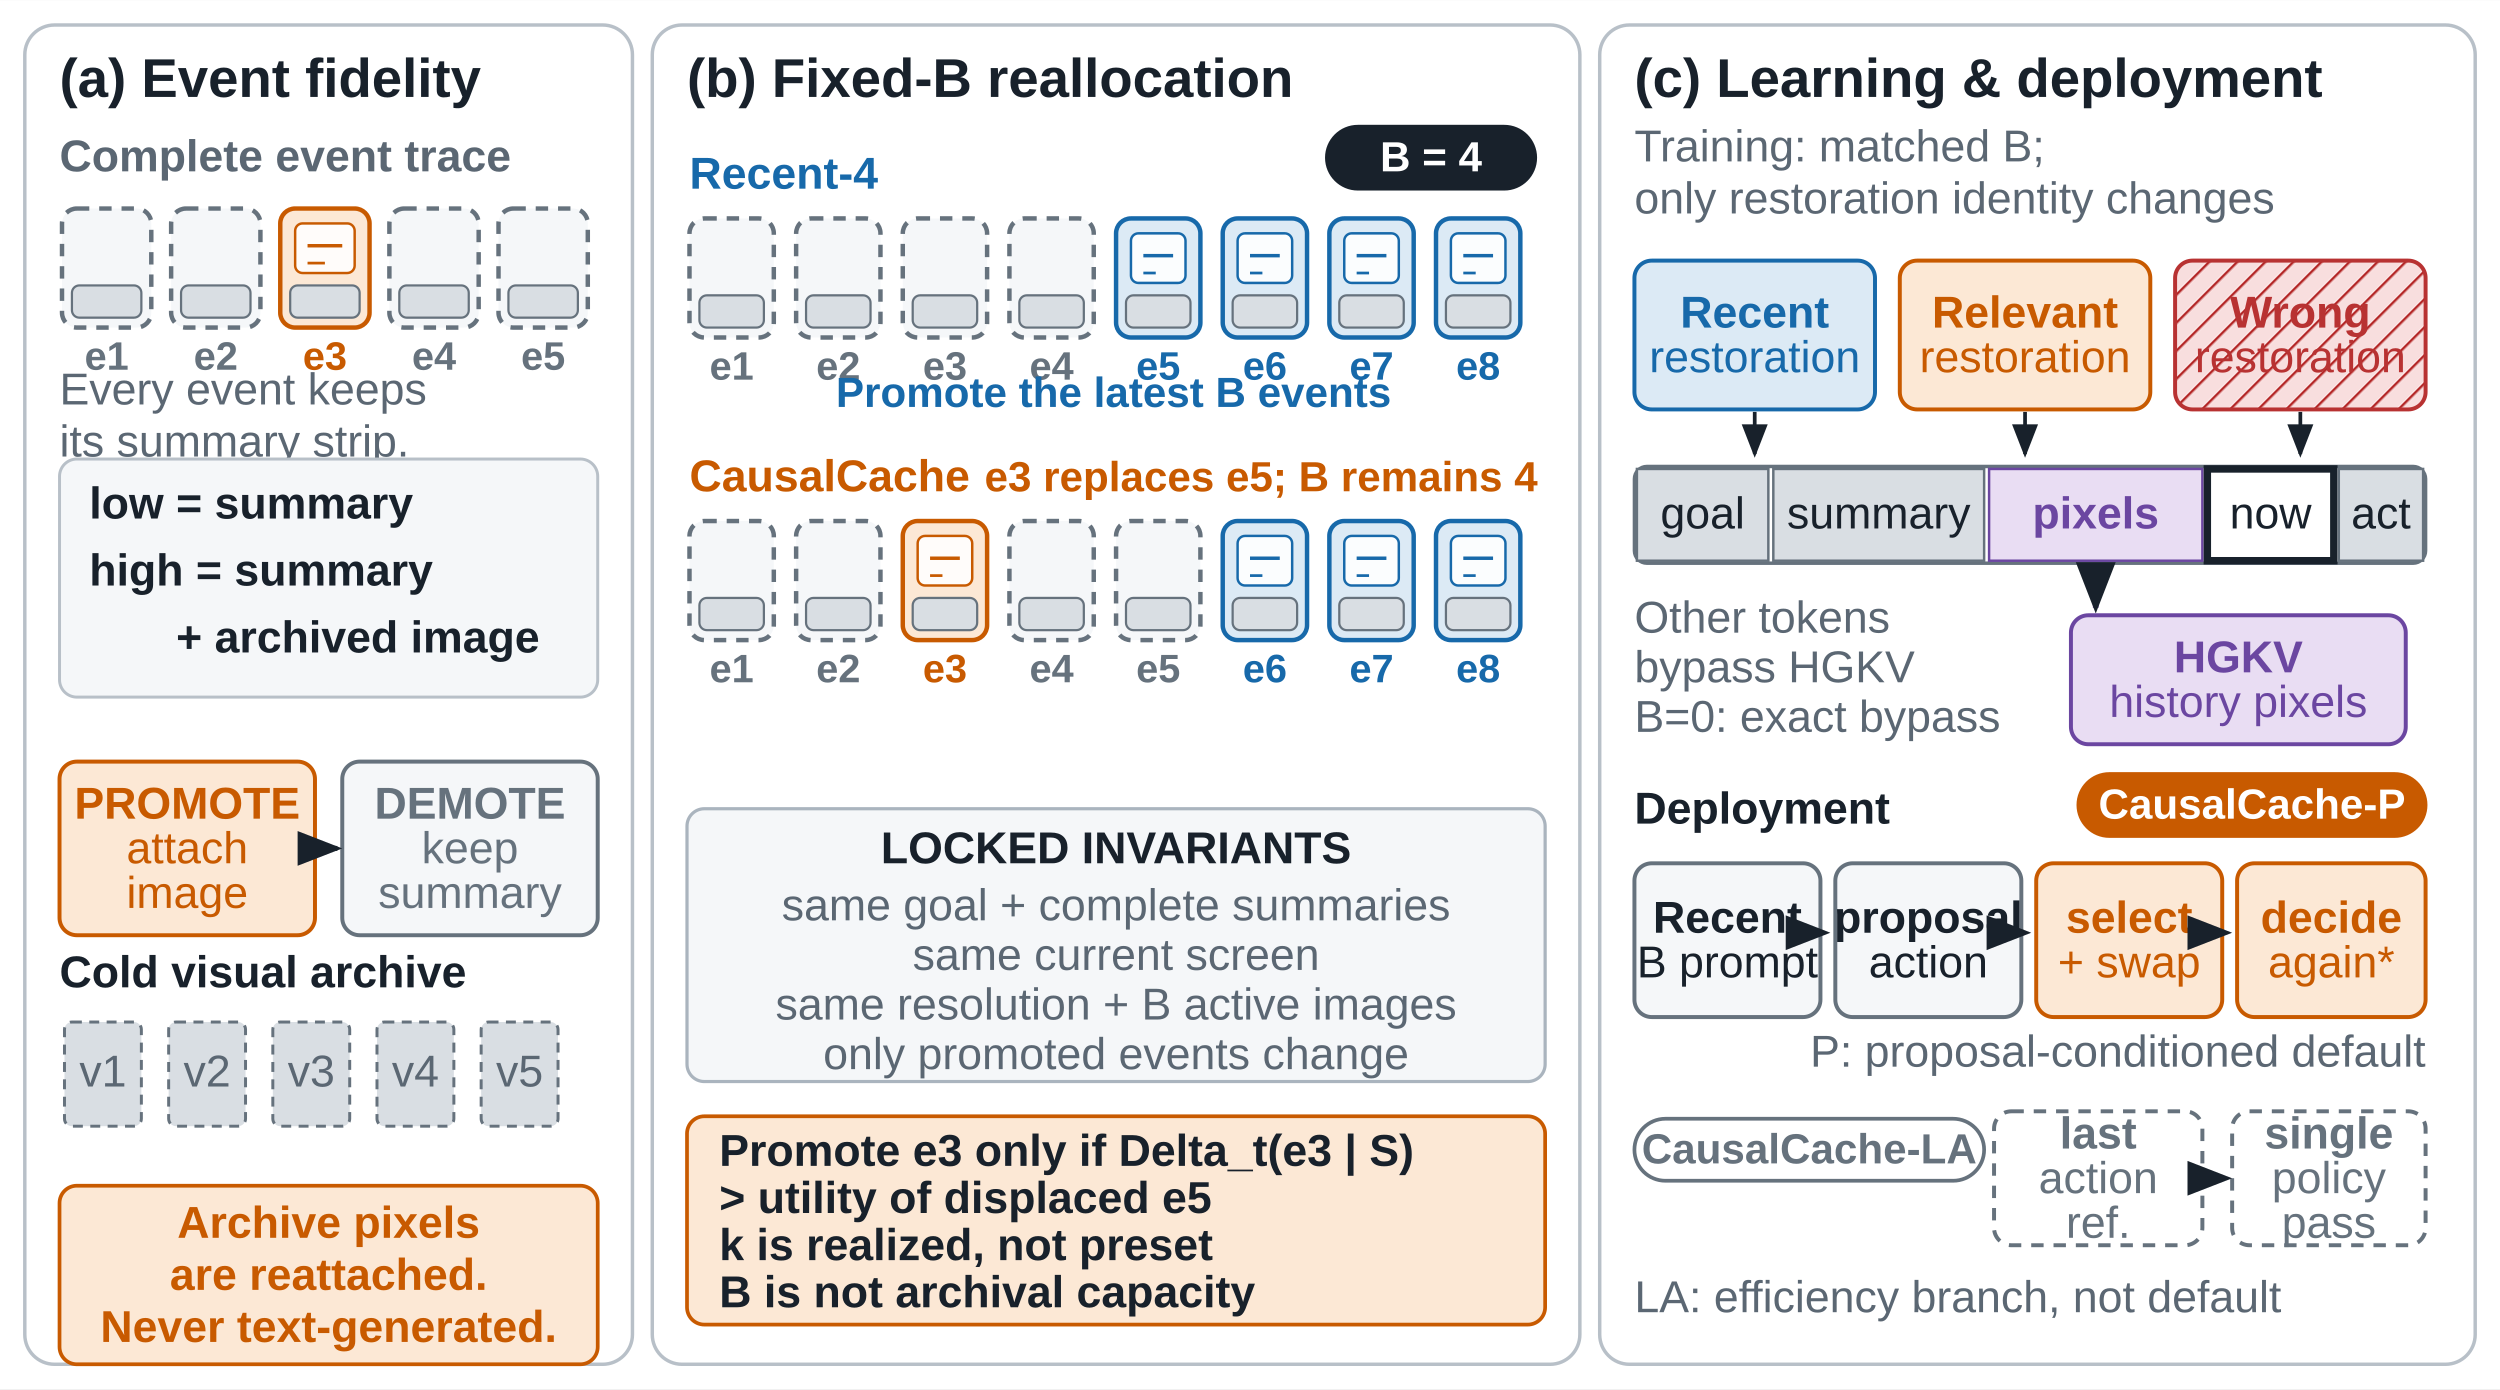
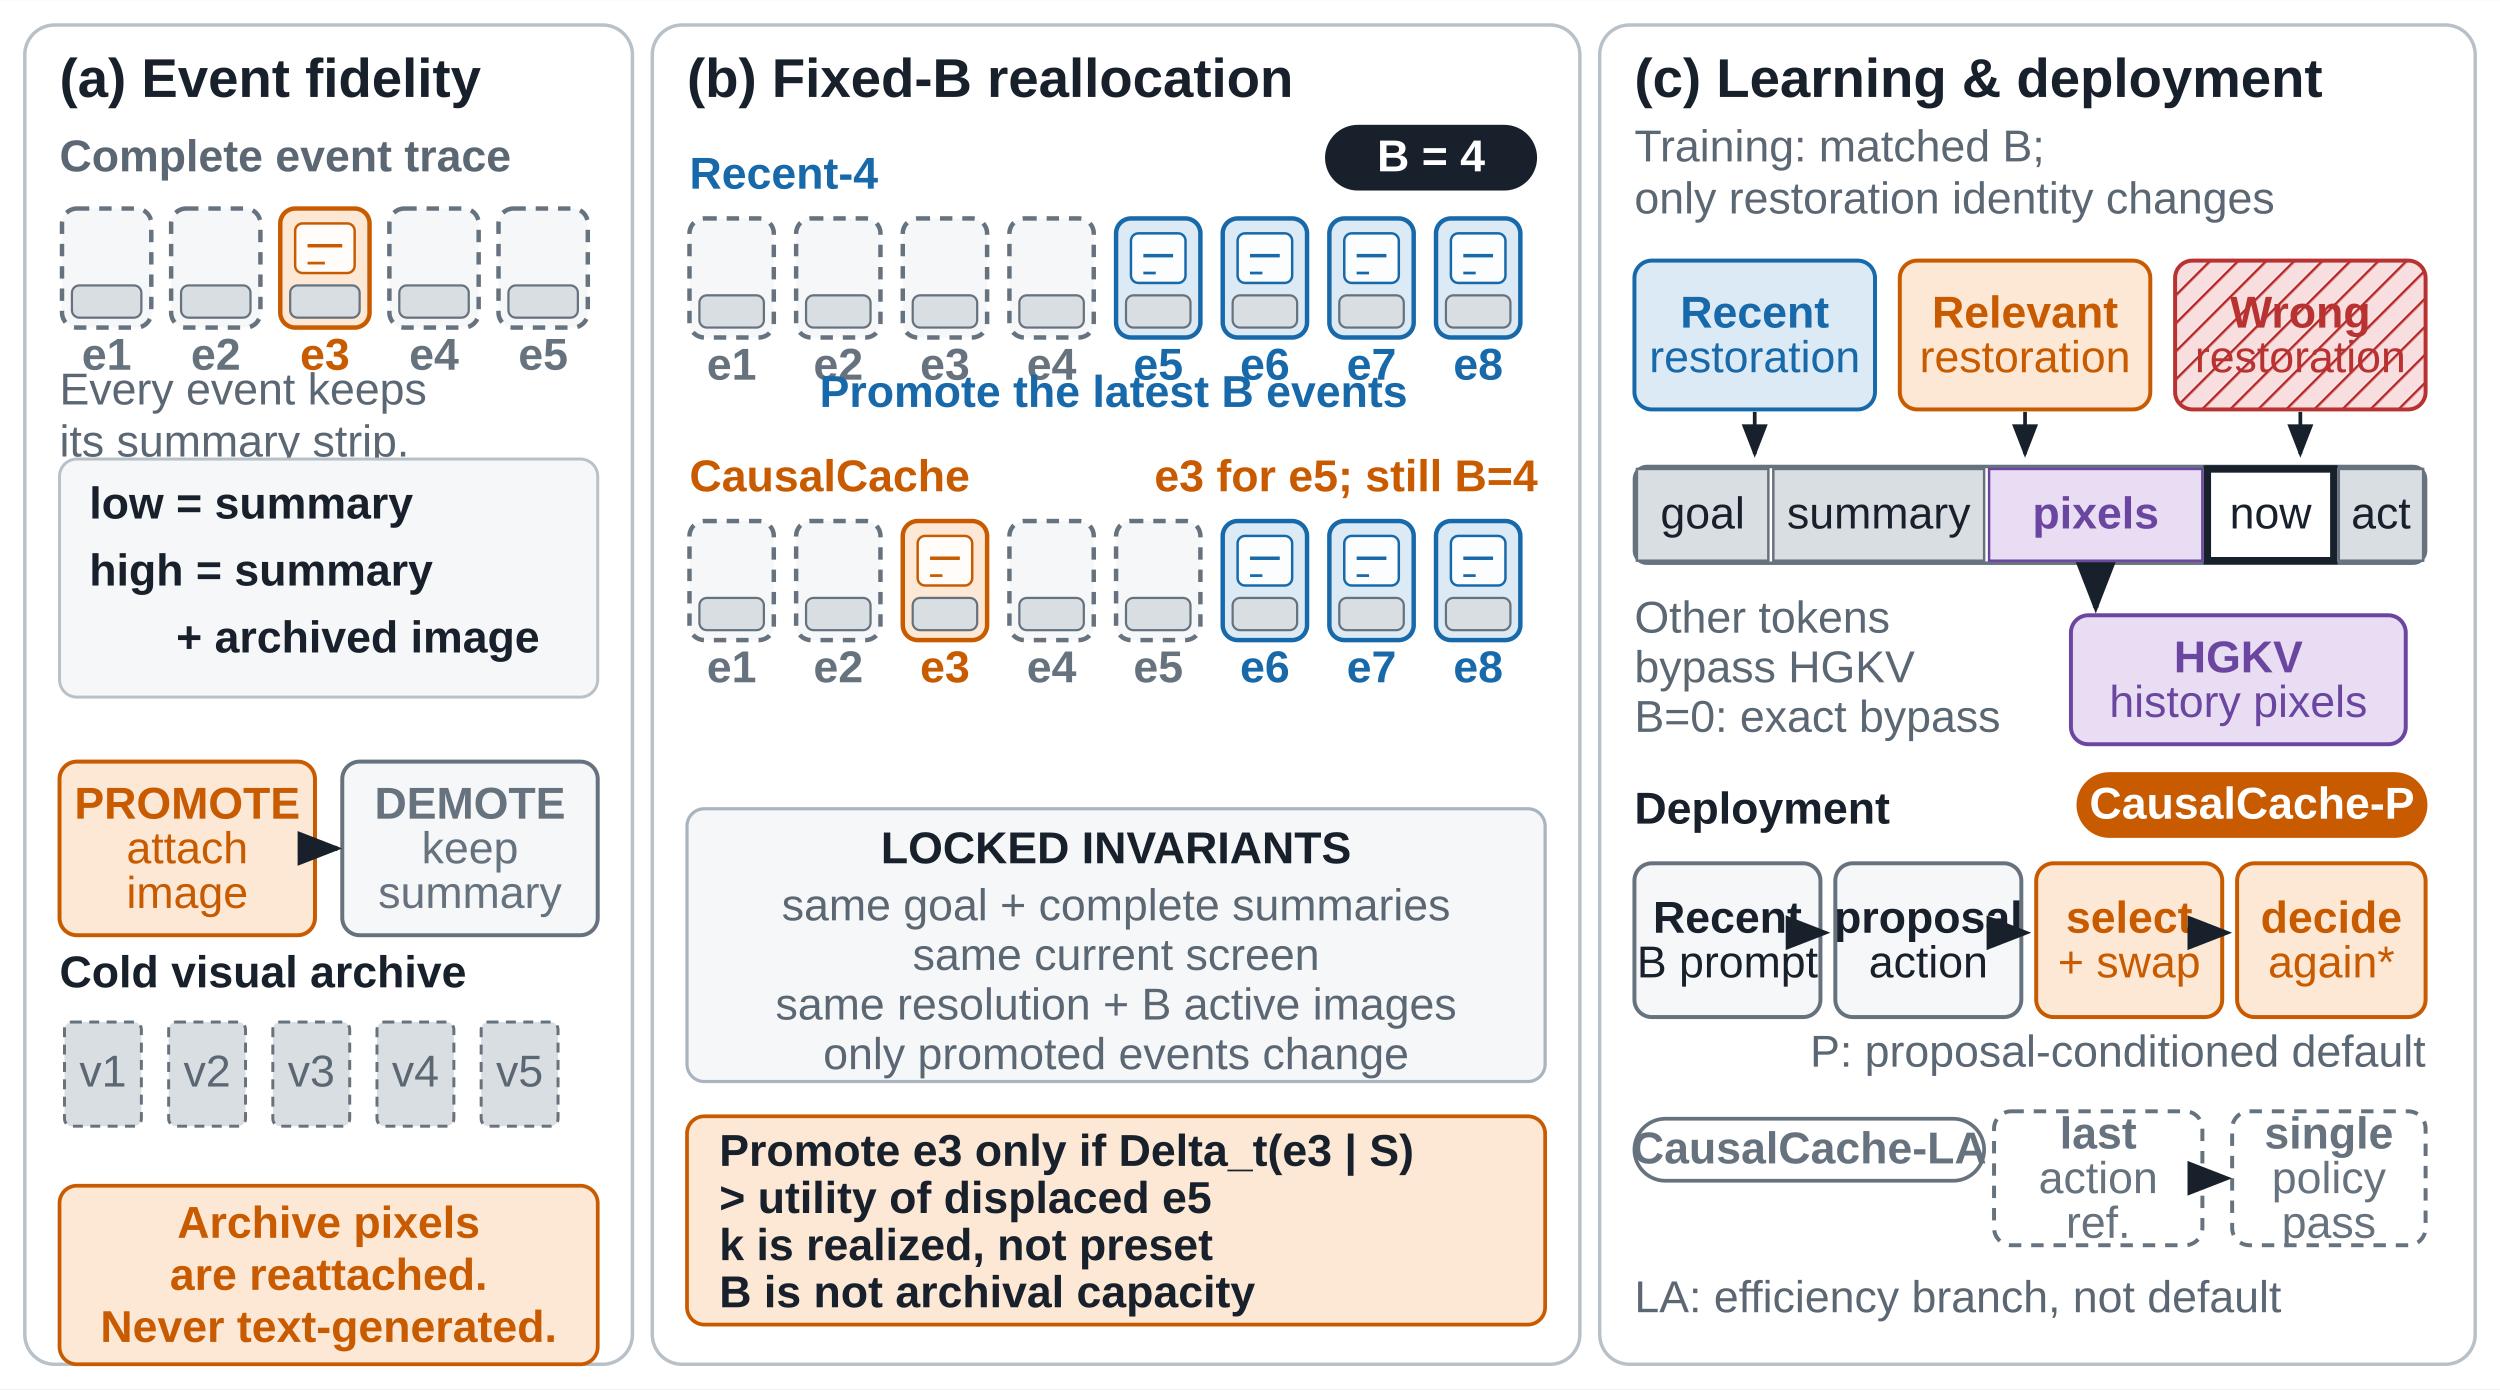
<svg xmlns="http://www.w3.org/2000/svg" width="7in" height="3.89in" viewBox="0 0 1008 560" role="img" aria-labelledby="title desc">
  <defs>
    <marker id="arrow" markerWidth="9" markerHeight="7" refX="8" refY="3.5" orient="auto">
      <path d="M0,0 L9,3.5 L0,7 Z" fill="#18212B" />
    </marker>
    <pattern id="redHatch" width="8" height="8" patternUnits="userSpaceOnUse" patternTransform="rotate(45)">
      <rect width="8" height="8" fill="#F8DEDE" />
      <line x1="0" y1="0" x2="0" y2="8" stroke="#B83232" stroke-width="2" />
    </pattern>
  </defs>
  <style>text{font-family:Arial,Helvetica,sans-serif;letter-spacing:0;} .hair{shape-rendering:geometricPrecision;}</style>
  <rect width="1008" height="560" fill="white" />
  <rect x="10" y="10" width="245" height="540" rx="12" fill="white" stroke="#B8C0C8" stroke-width="1.4" />
  <rect x="263" y="10" width="374" height="540" rx="12" fill="white" stroke="#B8C0C8" stroke-width="1.4" />
  <rect x="645" y="10" width="353" height="540" rx="12" fill="white" stroke="#B8C0C8" stroke-width="1.4" />
  <text x="24" y="39" font-size="22" font-weight="700" fill="#18212B" text-anchor="start" font-style="normal" xml:space="preserve">(a) Event fidelity</text>
  <text x="24" y="69" font-size="18" font-weight="700" fill="#5B6773" text-anchor="start" font-style="normal" xml:space="preserve">Complete event trace</text>
  <rect x="25" y="84" width="36" height="48" rx="6" fill="#F5F7F9" stroke="#66727D" stroke-width="1.8" stroke-dasharray="5 4" />
  <rect x="29" y="115" width="28" height="13" rx="3" fill="#D9DEE3" stroke="#66727D" stroke-width="0.9" />
-   <text x="43.0" y="149" font-size="16" font-weight="700" fill="#66727D" text-anchor="middle" font-style="normal" xml:space="preserve">e1</text>
+   <text x="43.0" y="149" font-size="18" font-weight="700" fill="#66727D" text-anchor="middle" font-style="normal" xml:space="preserve">e1</text>
  <rect x="69" y="84" width="36" height="48" rx="6" fill="#F5F7F9" stroke="#66727D" stroke-width="1.8" stroke-dasharray="5 4" />
  <rect x="73" y="115" width="28" height="13" rx="3" fill="#D9DEE3" stroke="#66727D" stroke-width="0.9" />
-   <text x="87.0" y="149" font-size="16" font-weight="700" fill="#66727D" text-anchor="middle" font-style="normal" xml:space="preserve">e2</text>
+   <text x="87.0" y="149" font-size="18" font-weight="700" fill="#66727D" text-anchor="middle" font-style="normal" xml:space="preserve">e2</text>
  <rect x="113" y="84" width="36" height="48" rx="6" fill="#FCE8D5" stroke="#C85A00" stroke-width="1.8" />
  <rect x="119" y="90" width="24" height="20" rx="3" fill="white" fill-opacity="0.88" stroke="#C85A00" stroke-width="1" />
  <line x1="124" y1="99" x2="138" y2="99" stroke="#C85A00" stroke-width="1.4" />
  <line x1="124" y1="106" x2="131" y2="106" stroke="#C85A00" stroke-width="1.1" />
  <rect x="117" y="115" width="28" height="13" rx="3" fill="#D9DEE3" stroke="#66727D" stroke-width="0.9" />
-   <text x="131.0" y="149" font-size="16" font-weight="700" fill="#C85A00" text-anchor="middle" font-style="normal" xml:space="preserve">e3</text>
+   <text x="131.0" y="149" font-size="18" font-weight="700" fill="#C85A00" text-anchor="middle" font-style="normal" xml:space="preserve">e3</text>
  <rect x="157" y="84" width="36" height="48" rx="6" fill="#F5F7F9" stroke="#66727D" stroke-width="1.8" stroke-dasharray="5 4" />
  <rect x="161" y="115" width="28" height="13" rx="3" fill="#D9DEE3" stroke="#66727D" stroke-width="0.9" />
-   <text x="175.0" y="149" font-size="16" font-weight="700" fill="#66727D" text-anchor="middle" font-style="normal" xml:space="preserve">e4</text>
+   <text x="175.0" y="149" font-size="18" font-weight="700" fill="#66727D" text-anchor="middle" font-style="normal" xml:space="preserve">e4</text>
  <rect x="201" y="84" width="36" height="48" rx="6" fill="#F5F7F9" stroke="#66727D" stroke-width="1.8" stroke-dasharray="5 4" />
  <rect x="205" y="115" width="28" height="13" rx="3" fill="#D9DEE3" stroke="#66727D" stroke-width="0.9" />
-   <text x="219.0" y="149" font-size="16" font-weight="700" fill="#66727D" text-anchor="middle" font-style="normal" xml:space="preserve">e5</text>
+   <text x="219.0" y="149" font-size="18" font-weight="700" fill="#66727D" text-anchor="middle" font-style="normal" xml:space="preserve">e5</text>
  <text x="24" y="163" font-size="18" font-weight="400" fill="#5B6773" text-anchor="start" font-style="normal" xml:space="preserve">Every event keeps</text>
  <text x="24" y="184" font-size="18" font-weight="400" fill="#5B6773" text-anchor="start" font-style="normal" xml:space="preserve">its summary strip.</text>
  <rect x="24" y="185" width="217" height="96" rx="7" fill="#F5F7F9" stroke="#B8C0C8" stroke-width="1.2" />
  <text x="36" y="209" font-size="18" font-weight="700" fill="#18212B" text-anchor="start" font-style="normal" xml:space="preserve">low = summary</text>
  <text x="36" y="236" font-size="18" font-weight="700" fill="#18212B" text-anchor="start" font-style="normal" xml:space="preserve">high = summary</text>
  <text x="36" y="263" font-size="18" font-weight="700" fill="#18212B" text-anchor="start" font-style="normal" xml:space="preserve">       + archived image</text>
  <rect x="24" y="307" width="103" height="70" rx="7" fill="#FCE8D5" stroke="#C85A00" stroke-width="1.6" />
  <text x="75.5" y="330.0" font-size="18" font-weight="700" fill="#C85A00" text-anchor="middle" font-style="normal" xml:space="preserve">PROMOTE</text>
  <text x="75.5" y="348.0" font-size="18" font-weight="400" fill="#C85A00" text-anchor="middle" font-style="normal" xml:space="preserve">attach</text>
  <text x="75.5" y="366.0" font-size="18" font-weight="400" fill="#C85A00" text-anchor="middle" font-style="normal" xml:space="preserve">image</text>
  <rect x="138" y="307" width="103" height="70" rx="7" fill="#F5F7F9" stroke="#66727D" stroke-width="1.6" />
  <text x="189.5" y="330.0" font-size="18" font-weight="700" fill="#66727D" text-anchor="middle" font-style="normal" xml:space="preserve">DEMOTE</text>
  <text x="189.5" y="348.0" font-size="18" font-weight="400" fill="#66727D" text-anchor="middle" font-style="normal" xml:space="preserve">keep</text>
  <text x="189.5" y="366.0" font-size="18" font-weight="400" fill="#66727D" text-anchor="middle" font-style="normal" xml:space="preserve">summary</text>
  <line x1="128" y1="342" x2="136" y2="342" stroke="#18212B" stroke-width="2" marker-end="url(#arrow)" />
  <text x="24" y="398" font-size="18" font-weight="700" fill="#18212B" text-anchor="start" font-style="normal" xml:space="preserve">Cold visual archive</text>
  <rect x="26" y="412" width="31" height="42" rx="3" fill="#D9DEE3" stroke="#66727D" stroke-width="1.2" stroke-dasharray="4 3" />
  <text x="41.5" y="438" font-size="18" font-weight="400" fill="#5B6773" text-anchor="middle" font-style="normal" xml:space="preserve">v1</text>
  <rect x="68" y="412" width="31" height="42" rx="3" fill="#D9DEE3" stroke="#66727D" stroke-width="1.2" stroke-dasharray="4 3" />
  <text x="83.5" y="438" font-size="18" font-weight="400" fill="#5B6773" text-anchor="middle" font-style="normal" xml:space="preserve">v2</text>
  <rect x="110" y="412" width="31" height="42" rx="3" fill="#D9DEE3" stroke="#66727D" stroke-width="1.2" stroke-dasharray="4 3" />
  <text x="125.5" y="438" font-size="18" font-weight="400" fill="#5B6773" text-anchor="middle" font-style="normal" xml:space="preserve">v3</text>
  <rect x="152" y="412" width="31" height="42" rx="3" fill="#D9DEE3" stroke="#66727D" stroke-width="1.2" stroke-dasharray="4 3" />
  <text x="167.5" y="438" font-size="18" font-weight="400" fill="#5B6773" text-anchor="middle" font-style="normal" xml:space="preserve">v4</text>
  <rect x="194" y="412" width="31" height="42" rx="3" fill="#D9DEE3" stroke="#66727D" stroke-width="1.2" stroke-dasharray="4 3" />
  <text x="209.5" y="438" font-size="18" font-weight="400" fill="#5B6773" text-anchor="middle" font-style="normal" xml:space="preserve">v5</text>
  <rect x="24" y="478" width="217" height="72" rx="7" fill="#FCE8D5" stroke="#C85A00" stroke-width="1.5" />
  <text x="132.5" y="499" font-size="18" font-weight="700" fill="#C85A00" text-anchor="middle" font-style="normal" xml:space="preserve">Archive pixels</text>
  <text x="132.5" y="520" font-size="18" font-weight="700" fill="#C85A00" text-anchor="middle" font-style="normal" xml:space="preserve">are reattached.</text>
  <text x="132.5" y="541" font-size="18" font-weight="700" fill="#C85A00" text-anchor="middle" font-style="normal" xml:space="preserve">Never text-generated.</text>
  <text x="277" y="39" font-size="22" font-weight="700" fill="#18212B" text-anchor="start" font-style="normal" xml:space="preserve">(b) Fixed-B reallocation</text>
  <rect x="535" y="51" width="84" height="25" rx="12.5" fill="#18212B" stroke="#18212B" stroke-width="1.5" />
-   <text x="577.0" y="69" font-size="17" font-weight="700" fill="white" text-anchor="middle" font-style="normal" xml:space="preserve">B = 4</text>
+   <text x="577.0" y="69" font-size="18" font-weight="700" fill="white" text-anchor="middle" font-style="normal" xml:space="preserve">B = 4</text>
  <text x="278" y="76" font-size="18" font-weight="700" fill="#1769AA" text-anchor="start" font-style="normal" xml:space="preserve">Recent-4</text>
  <rect x="278" y="88" width="34" height="48" rx="6" fill="#F5F7F9" stroke="#66727D" stroke-width="1.8" stroke-dasharray="5 4" />
  <rect x="282" y="119" width="26" height="13" rx="3" fill="#D9DEE3" stroke="#66727D" stroke-width="0.9" />
-   <text x="295.0" y="153" font-size="16" font-weight="700" fill="#66727D" text-anchor="middle" font-style="normal" xml:space="preserve">e1</text>
+   <text x="295.0" y="153" font-size="18" font-weight="700" fill="#66727D" text-anchor="middle" font-style="normal" xml:space="preserve">e1</text>
  <rect x="321" y="88" width="34" height="48" rx="6" fill="#F5F7F9" stroke="#66727D" stroke-width="1.8" stroke-dasharray="5 4" />
  <rect x="325" y="119" width="26" height="13" rx="3" fill="#D9DEE3" stroke="#66727D" stroke-width="0.9" />
-   <text x="338.0" y="153" font-size="16" font-weight="700" fill="#66727D" text-anchor="middle" font-style="normal" xml:space="preserve">e2</text>
+   <text x="338.0" y="153" font-size="18" font-weight="700" fill="#66727D" text-anchor="middle" font-style="normal" xml:space="preserve">e2</text>
  <rect x="364" y="88" width="34" height="48" rx="6" fill="#F5F7F9" stroke="#66727D" stroke-width="1.8" stroke-dasharray="5 4" />
  <rect x="368" y="119" width="26" height="13" rx="3" fill="#D9DEE3" stroke="#66727D" stroke-width="0.9" />
-   <text x="381.0" y="153" font-size="16" font-weight="700" fill="#66727D" text-anchor="middle" font-style="normal" xml:space="preserve">e3</text>
+   <text x="381.0" y="153" font-size="18" font-weight="700" fill="#66727D" text-anchor="middle" font-style="normal" xml:space="preserve">e3</text>
  <rect x="407" y="88" width="34" height="48" rx="6" fill="#F5F7F9" stroke="#66727D" stroke-width="1.8" stroke-dasharray="5 4" />
  <rect x="411" y="119" width="26" height="13" rx="3" fill="#D9DEE3" stroke="#66727D" stroke-width="0.9" />
-   <text x="424.0" y="153" font-size="16" font-weight="700" fill="#66727D" text-anchor="middle" font-style="normal" xml:space="preserve">e4</text>
+   <text x="424.0" y="153" font-size="18" font-weight="700" fill="#66727D" text-anchor="middle" font-style="normal" xml:space="preserve">e4</text>
  <rect x="450" y="88" width="34" height="48" rx="6" fill="#DCEAF5" stroke="#1769AA" stroke-width="1.8" />
  <rect x="456" y="94" width="22" height="20" rx="3" fill="white" fill-opacity="0.88" stroke="#1769AA" stroke-width="1" />
  <line x1="461" y1="103" x2="473" y2="103" stroke="#1769AA" stroke-width="1.4" />
  <line x1="461" y1="110" x2="466" y2="110" stroke="#1769AA" stroke-width="1.1" />
  <rect x="454" y="119" width="26" height="13" rx="3" fill="#D9DEE3" stroke="#66727D" stroke-width="0.9" />
-   <text x="467.0" y="153" font-size="16" font-weight="700" fill="#1769AA" text-anchor="middle" font-style="normal" xml:space="preserve">e5</text>
+   <text x="467.0" y="153" font-size="18" font-weight="700" fill="#1769AA" text-anchor="middle" font-style="normal" xml:space="preserve">e5</text>
  <rect x="493" y="88" width="34" height="48" rx="6" fill="#DCEAF5" stroke="#1769AA" stroke-width="1.8" />
  <rect x="499" y="94" width="22" height="20" rx="3" fill="white" fill-opacity="0.88" stroke="#1769AA" stroke-width="1" />
  <line x1="504" y1="103" x2="516" y2="103" stroke="#1769AA" stroke-width="1.4" />
  <line x1="504" y1="110" x2="509" y2="110" stroke="#1769AA" stroke-width="1.1" />
  <rect x="497" y="119" width="26" height="13" rx="3" fill="#D9DEE3" stroke="#66727D" stroke-width="0.9" />
-   <text x="510.0" y="153" font-size="16" font-weight="700" fill="#1769AA" text-anchor="middle" font-style="normal" xml:space="preserve">e6</text>
+   <text x="510.0" y="153" font-size="18" font-weight="700" fill="#1769AA" text-anchor="middle" font-style="normal" xml:space="preserve">e6</text>
  <rect x="536" y="88" width="34" height="48" rx="6" fill="#DCEAF5" stroke="#1769AA" stroke-width="1.8" />
  <rect x="542" y="94" width="22" height="20" rx="3" fill="white" fill-opacity="0.88" stroke="#1769AA" stroke-width="1" />
  <line x1="547" y1="103" x2="559" y2="103" stroke="#1769AA" stroke-width="1.4" />
  <line x1="547" y1="110" x2="552" y2="110" stroke="#1769AA" stroke-width="1.1" />
  <rect x="540" y="119" width="26" height="13" rx="3" fill="#D9DEE3" stroke="#66727D" stroke-width="0.9" />
-   <text x="553.0" y="153" font-size="16" font-weight="700" fill="#1769AA" text-anchor="middle" font-style="normal" xml:space="preserve">e7</text>
+   <text x="553.0" y="153" font-size="18" font-weight="700" fill="#1769AA" text-anchor="middle" font-style="normal" xml:space="preserve">e7</text>
  <rect x="579" y="88" width="34" height="48" rx="6" fill="#DCEAF5" stroke="#1769AA" stroke-width="1.8" />
  <rect x="585" y="94" width="22" height="20" rx="3" fill="white" fill-opacity="0.88" stroke="#1769AA" stroke-width="1" />
  <line x1="590" y1="103" x2="602" y2="103" stroke="#1769AA" stroke-width="1.4" />
  <line x1="590" y1="110" x2="595" y2="110" stroke="#1769AA" stroke-width="1.1" />
  <rect x="583" y="119" width="26" height="13" rx="3" fill="#D9DEE3" stroke="#66727D" stroke-width="0.9" />
-   <text x="596.0" y="153" font-size="16" font-weight="700" fill="#1769AA" text-anchor="middle" font-style="normal" xml:space="preserve">e8</text>
-   <text x="449" y="164" font-size="17" font-weight="700" fill="#1769AA" text-anchor="middle" font-style="normal" xml:space="preserve">Promote the latest B events</text>
+   <text x="596.0" y="153" font-size="18" font-weight="700" fill="#1769AA" text-anchor="middle" font-style="normal" xml:space="preserve">e8</text>
+   <text x="449" y="164" font-size="18" font-weight="700" fill="#1769AA" text-anchor="middle" font-style="normal" xml:space="preserve">Promote the latest B events</text>
  <text x="278" y="198" font-size="18" font-weight="700" fill="#C85A00" text-anchor="start" font-style="normal" xml:space="preserve">CausalCache</text>
-   <text x="620" y="198" font-size="17" font-weight="700" fill="#C85A00" text-anchor="end" font-style="normal" xml:space="preserve">e3 replaces e5; B remains 4</text>
+   <text x="620" y="198" font-size="18" font-weight="700" fill="#C85A00" text-anchor="end" font-style="normal" xml:space="preserve">e3 for e5; still B=4</text>
  <rect x="278" y="210" width="34" height="48" rx="6" fill="#F5F7F9" stroke="#66727D" stroke-width="1.8" stroke-dasharray="5 4" />
  <rect x="282" y="241" width="26" height="13" rx="3" fill="#D9DEE3" stroke="#66727D" stroke-width="0.9" />
-   <text x="295.0" y="275" font-size="16" font-weight="700" fill="#66727D" text-anchor="middle" font-style="normal" xml:space="preserve">e1</text>
+   <text x="295.0" y="275" font-size="18" font-weight="700" fill="#66727D" text-anchor="middle" font-style="normal" xml:space="preserve">e1</text>
  <rect x="321" y="210" width="34" height="48" rx="6" fill="#F5F7F9" stroke="#66727D" stroke-width="1.8" stroke-dasharray="5 4" />
  <rect x="325" y="241" width="26" height="13" rx="3" fill="#D9DEE3" stroke="#66727D" stroke-width="0.9" />
-   <text x="338.0" y="275" font-size="16" font-weight="700" fill="#66727D" text-anchor="middle" font-style="normal" xml:space="preserve">e2</text>
+   <text x="338.0" y="275" font-size="18" font-weight="700" fill="#66727D" text-anchor="middle" font-style="normal" xml:space="preserve">e2</text>
  <rect x="364" y="210" width="34" height="48" rx="6" fill="#FCE8D5" stroke="#C85A00" stroke-width="1.8" />
  <rect x="370" y="216" width="22" height="20" rx="3" fill="white" fill-opacity="0.88" stroke="#C85A00" stroke-width="1" />
  <line x1="375" y1="225" x2="387" y2="225" stroke="#C85A00" stroke-width="1.4" />
  <line x1="375" y1="232" x2="380" y2="232" stroke="#C85A00" stroke-width="1.1" />
  <rect x="368" y="241" width="26" height="13" rx="3" fill="#D9DEE3" stroke="#66727D" stroke-width="0.9" />
-   <text x="381.0" y="275" font-size="16" font-weight="700" fill="#C85A00" text-anchor="middle" font-style="normal" xml:space="preserve">e3</text>
+   <text x="381.0" y="275" font-size="18" font-weight="700" fill="#C85A00" text-anchor="middle" font-style="normal" xml:space="preserve">e3</text>
  <rect x="407" y="210" width="34" height="48" rx="6" fill="#F5F7F9" stroke="#66727D" stroke-width="1.8" stroke-dasharray="5 4" />
  <rect x="411" y="241" width="26" height="13" rx="3" fill="#D9DEE3" stroke="#66727D" stroke-width="0.9" />
-   <text x="424.0" y="275" font-size="16" font-weight="700" fill="#66727D" text-anchor="middle" font-style="normal" xml:space="preserve">e4</text>
+   <text x="424.0" y="275" font-size="18" font-weight="700" fill="#66727D" text-anchor="middle" font-style="normal" xml:space="preserve">e4</text>
  <rect x="450" y="210" width="34" height="48" rx="6" fill="#F5F7F9" stroke="#66727D" stroke-width="1.8" stroke-dasharray="5 4" />
  <rect x="454" y="241" width="26" height="13" rx="3" fill="#D9DEE3" stroke="#66727D" stroke-width="0.9" />
-   <text x="467.0" y="275" font-size="16" font-weight="700" fill="#66727D" text-anchor="middle" font-style="normal" xml:space="preserve">e5</text>
+   <text x="467.0" y="275" font-size="18" font-weight="700" fill="#66727D" text-anchor="middle" font-style="normal" xml:space="preserve">e5</text>
  <rect x="493" y="210" width="34" height="48" rx="6" fill="#DCEAF5" stroke="#1769AA" stroke-width="1.8" />
  <rect x="499" y="216" width="22" height="20" rx="3" fill="white" fill-opacity="0.88" stroke="#1769AA" stroke-width="1" />
  <line x1="504" y1="225" x2="516" y2="225" stroke="#1769AA" stroke-width="1.4" />
  <line x1="504" y1="232" x2="509" y2="232" stroke="#1769AA" stroke-width="1.1" />
  <rect x="497" y="241" width="26" height="13" rx="3" fill="#D9DEE3" stroke="#66727D" stroke-width="0.9" />
-   <text x="510.0" y="275" font-size="16" font-weight="700" fill="#1769AA" text-anchor="middle" font-style="normal" xml:space="preserve">e6</text>
+   <text x="510.0" y="275" font-size="18" font-weight="700" fill="#1769AA" text-anchor="middle" font-style="normal" xml:space="preserve">e6</text>
  <rect x="536" y="210" width="34" height="48" rx="6" fill="#DCEAF5" stroke="#1769AA" stroke-width="1.8" />
  <rect x="542" y="216" width="22" height="20" rx="3" fill="white" fill-opacity="0.88" stroke="#1769AA" stroke-width="1" />
  <line x1="547" y1="225" x2="559" y2="225" stroke="#1769AA" stroke-width="1.4" />
  <line x1="547" y1="232" x2="552" y2="232" stroke="#1769AA" stroke-width="1.1" />
  <rect x="540" y="241" width="26" height="13" rx="3" fill="#D9DEE3" stroke="#66727D" stroke-width="0.9" />
-   <text x="553.0" y="275" font-size="16" font-weight="700" fill="#1769AA" text-anchor="middle" font-style="normal" xml:space="preserve">e7</text>
+   <text x="553.0" y="275" font-size="18" font-weight="700" fill="#1769AA" text-anchor="middle" font-style="normal" xml:space="preserve">e7</text>
  <rect x="579" y="210" width="34" height="48" rx="6" fill="#DCEAF5" stroke="#1769AA" stroke-width="1.8" />
  <rect x="585" y="216" width="22" height="20" rx="3" fill="white" fill-opacity="0.88" stroke="#1769AA" stroke-width="1" />
  <line x1="590" y1="225" x2="602" y2="225" stroke="#1769AA" stroke-width="1.4" />
  <line x1="590" y1="232" x2="595" y2="232" stroke="#1769AA" stroke-width="1.1" />
  <rect x="583" y="241" width="26" height="13" rx="3" fill="#D9DEE3" stroke="#66727D" stroke-width="0.9" />
-   <text x="596.0" y="275" font-size="16" font-weight="700" fill="#1769AA" text-anchor="middle" font-style="normal" xml:space="preserve">e8</text>
+   <text x="596.0" y="275" font-size="18" font-weight="700" fill="#1769AA" text-anchor="middle" font-style="normal" xml:space="preserve">e8</text>
  <rect x="277" y="326" width="346" height="110" rx="7" fill="#F5F7F9" stroke="#AAB4BE" stroke-width="1.3" />
  <text x="450" y="348" font-size="18" font-weight="700" fill="#18212B" text-anchor="middle" font-style="normal" xml:space="preserve">LOCKED INVARIANTS</text>
  <text x="450" y="371" font-size="18" font-weight="400" fill="#5B6773" text-anchor="middle" font-style="normal" xml:space="preserve">same goal + complete summaries</text>
  <text x="450" y="391" font-size="18" font-weight="400" fill="#5B6773" text-anchor="middle" font-style="normal" xml:space="preserve">same current screen</text>
  <text x="450" y="411" font-size="18" font-weight="400" fill="#5B6773" text-anchor="middle" font-style="normal" xml:space="preserve">same resolution + B active images</text>
  <text x="450" y="431" font-size="18" font-weight="400" fill="#5B6773" text-anchor="middle" font-style="normal" xml:space="preserve">only promoted events change</text>
  <rect x="277" y="450" width="346" height="84" rx="7" fill="#FCE8D5" stroke="#C85A00" stroke-width="1.5" />
  <text x="290" y="470" font-size="18" font-weight="700" fill="#18212B" text-anchor="start" font-style="normal" xml:space="preserve">Promote e3 only if Delta_t(e3 | S)</text>
  <text x="290" y="489" font-size="18" font-weight="700" fill="#18212B" text-anchor="start" font-style="normal" xml:space="preserve">&gt; utility of displaced e5</text>
  <text x="290" y="508" font-size="18" font-weight="700" fill="#18212B" text-anchor="start" font-style="normal" xml:space="preserve">k is realized, not preset</text>
  <text x="290" y="527" font-size="18" font-weight="700" fill="#18212B" text-anchor="start" font-style="normal" xml:space="preserve">B is not archival capacity</text>
  <text x="659" y="39" font-size="22" font-weight="700" fill="#18212B" text-anchor="start" font-style="normal" xml:space="preserve">(c) Learning &amp; deployment</text>
  <text x="659" y="65" font-size="18" font-weight="400" fill="#5B6773" text-anchor="start" font-style="normal" xml:space="preserve">Training: matched B;</text>
  <text x="659" y="86" font-size="18" font-weight="400" fill="#5B6773" text-anchor="start" font-style="normal" xml:space="preserve">only restoration identity changes</text>
  <rect x="659" y="105" width="97" height="60" rx="7" fill="#DCEAF5" stroke="#1769AA" stroke-width="1.6" />
  <text x="707.5" y="132.0" font-size="18" font-weight="700" fill="#1769AA" text-anchor="middle" font-style="normal" xml:space="preserve">Recent</text>
  <text x="707.5" y="150.0" font-size="18" font-weight="400" fill="#1769AA" text-anchor="middle" font-style="normal" xml:space="preserve">restoration</text>
  <rect x="766" y="105" width="101" height="60" rx="7" fill="#FCE8D5" stroke="#C85A00" stroke-width="1.6" />
  <text x="816.5" y="132.0" font-size="18" font-weight="700" fill="#C85A00" text-anchor="middle" font-style="normal" xml:space="preserve">Relevant</text>
  <text x="816.5" y="150.0" font-size="18" font-weight="400" fill="#C85A00" text-anchor="middle" font-style="normal" xml:space="preserve">restoration</text>
  <rect x="877" y="105" width="101" height="60" rx="7" fill="url(#redHatch)" stroke="#B83232" stroke-width="1.6" />
  <text x="927.5" y="132.0" font-size="18" font-weight="700" fill="#B83232" text-anchor="middle" font-style="normal" xml:space="preserve">Wrong</text>
  <text x="927.5" y="150.0" font-size="18" font-weight="400" fill="#B83232" text-anchor="middle" font-style="normal" xml:space="preserve">restoration</text>
  <line x1="707.5" y1="166" x2="707.5" y2="183" stroke="#18212B" stroke-width="1.5" marker-end="url(#arrow)" />
  <line x1="816.5" y1="166" x2="816.5" y2="183" stroke="#18212B" stroke-width="1.5" marker-end="url(#arrow)" />
  <line x1="927.5" y1="166" x2="927.5" y2="183" stroke="#18212B" stroke-width="1.5" marker-end="url(#arrow)" />
  <rect x="659" y="188" width="319" height="39" rx="5" fill="white" stroke="#66727D" stroke-width="1.4" />
  <rect x="660" y="189" width="53" height="37" fill="#D9DEE3" stroke="#66727D" stroke-width="1" />
  <text x="686.5" y="213" font-size="18" font-weight="400" fill="#18212B" text-anchor="middle" font-style="normal" xml:space="preserve">goal</text>
  <rect x="715" y="189" width="85" height="37" fill="#D9DEE3" stroke="#66727D" stroke-width="1" />
  <text x="757.5" y="213" font-size="18" font-weight="400" fill="#18212B" text-anchor="middle" font-style="normal" xml:space="preserve">summary</text>
  <rect x="802" y="189" width="86" height="37" fill="#E9DDF3" stroke="#6B46A1" stroke-width="1" />
  <text x="845.0" y="213" font-size="18" font-weight="700" fill="#6B46A1" text-anchor="middle" font-style="normal" xml:space="preserve">pixels</text>
  <rect x="890" y="189" width="51" height="37" fill="white" stroke="#18212B" stroke-width="3" />
  <text x="915.5" y="213" font-size="18" font-weight="400" fill="#18212B" text-anchor="middle" font-style="normal" xml:space="preserve">now</text>
  <rect x="943" y="189" width="34" height="37" fill="#D9DEE3" stroke="#66727D" stroke-width="1" />
  <text x="960.0" y="213" font-size="18" font-weight="400" fill="#18212B" text-anchor="middle" font-style="normal" xml:space="preserve">act</text>
  <line x1="845" y1="227" x2="845" y2="245" stroke="#6B46A1" stroke-width="2.3" marker-end="url(#arrow)" />
  <rect x="835" y="248" width="135" height="52" rx="7" fill="#E9DDF3" stroke="#6B46A1" stroke-width="1.6" />
  <text x="902.5" y="271.0" font-size="18" font-weight="700" fill="#6B46A1" text-anchor="middle" font-style="normal" xml:space="preserve">HGKV</text>
  <text x="902.5" y="289.0" font-size="18" font-weight="400" fill="#6B46A1" text-anchor="middle" font-style="normal" xml:space="preserve">history pixels</text>
  <text x="659" y="255" font-size="18" font-weight="400" fill="#5B6773" text-anchor="start" font-style="normal" xml:space="preserve">Other tokens</text>
  <text x="659" y="275" font-size="18" font-weight="400" fill="#5B6773" text-anchor="start" font-style="normal" xml:space="preserve">bypass HGKV</text>
  <text x="659" y="295" font-size="18" font-weight="400" fill="#5B6773" text-anchor="start" font-style="normal" xml:space="preserve">B=0: exact bypass</text>
  <text x="659" y="332" font-size="18" font-weight="700" fill="#18212B" text-anchor="start" font-style="normal" xml:space="preserve">Deployment</text>
  <rect x="838" y="312" width="140" height="25" rx="12.5" fill="#C85A00" stroke="#C85A00" stroke-width="1.5" />
-   <text x="908.0" y="330" font-size="17" font-weight="700" fill="white" text-anchor="middle" font-style="normal" xml:space="preserve">CausalCache-P</text>
+   <text x="908.0" y="330" font-size="18" font-weight="700" fill="white" text-anchor="middle" font-style="normal" xml:space="preserve">CausalCache-P</text>
  <rect x="659" y="348" width="75" height="62" rx="7" fill="#F5F7F9" stroke="#66727D" stroke-width="1.6" />
  <text x="696.5" y="376.0" font-size="18" font-weight="700" fill="#18212B" text-anchor="middle" font-style="normal" xml:space="preserve">Recent</text>
  <text x="696.5" y="394.0" font-size="18" font-weight="400" fill="#18212B" text-anchor="middle" font-style="normal" xml:space="preserve">B prompt</text>
  <line x1="736" y1="376" x2="736" y2="376" stroke="#18212B" stroke-width="2" marker-end="url(#arrow)" />
  <rect x="740" y="348" width="75" height="62" rx="7" fill="#F5F7F9" stroke="#66727D" stroke-width="1.6" />
  <text x="777.5" y="376.0" font-size="18" font-weight="700" fill="#18212B" text-anchor="middle" font-style="normal" xml:space="preserve">proposal</text>
  <text x="777.5" y="394.0" font-size="18" font-weight="400" fill="#18212B" text-anchor="middle" font-style="normal" xml:space="preserve">action</text>
  <line x1="817" y1="376" x2="817" y2="376" stroke="#18212B" stroke-width="2" marker-end="url(#arrow)" />
  <rect x="821" y="348" width="75" height="62" rx="7" fill="#FCE8D5" stroke="#C85A00" stroke-width="1.6" />
  <text x="858.5" y="376.0" font-size="18" font-weight="700" fill="#C85A00" text-anchor="middle" font-style="normal" xml:space="preserve">select</text>
  <text x="858.5" y="394.0" font-size="18" font-weight="400" fill="#C85A00" text-anchor="middle" font-style="normal" xml:space="preserve">+ swap</text>
  <line x1="898" y1="376" x2="898" y2="376" stroke="#18212B" stroke-width="2" marker-end="url(#arrow)" />
  <rect x="902" y="348" width="76" height="62" rx="7" fill="#FCE8D5" stroke="#C85A00" stroke-width="1.6" />
  <text x="940.0" y="376.0" font-size="18" font-weight="700" fill="#C85A00" text-anchor="middle" font-style="normal" xml:space="preserve">decide</text>
  <text x="940.0" y="394.0" font-size="18" font-weight="400" fill="#C85A00" text-anchor="middle" font-style="normal" xml:space="preserve">again*</text>
  <text x="978" y="430" font-size="18" font-weight="400" fill="#5B6773" text-anchor="end" font-style="normal" xml:space="preserve">P: proposal-conditioned default</text>
  <rect x="659" y="451" width="141" height="25" rx="12.5" fill="white" stroke="#66727D" stroke-width="1.5" />
-   <text x="729.5" y="469" font-size="17" font-weight="700" fill="#66727D" text-anchor="middle" font-style="normal" xml:space="preserve">CausalCache-LA</text>
+   <text x="729.5" y="469" font-size="18" font-weight="700" fill="#66727D" text-anchor="middle" font-style="normal" xml:space="preserve">CausalCache-LA</text>
  <rect x="804" y="448" width="84" height="54" rx="7" fill="white" stroke="#66727D" stroke-width="1.6" stroke-dasharray="5 4" />
  <text x="846.0" y="463.0" font-size="18" font-weight="700" fill="#66727D" text-anchor="middle" font-style="normal" xml:space="preserve">last</text>
  <text x="846.0" y="481.0" font-size="18" font-weight="400" fill="#66727D" text-anchor="middle" font-style="normal" xml:space="preserve">action</text>
  <text x="846.0" y="499.0" font-size="18" font-weight="400" fill="#66727D" text-anchor="middle" font-style="normal" xml:space="preserve">ref.</text>
  <rect x="900" y="448" width="78" height="54" rx="7" fill="white" stroke="#66727D" stroke-width="1.6" stroke-dasharray="5 4" />
  <text x="939.0" y="463.0" font-size="18" font-weight="700" fill="#66727D" text-anchor="middle" font-style="normal" xml:space="preserve">single</text>
  <text x="939.0" y="481.0" font-size="18" font-weight="400" fill="#66727D" text-anchor="middle" font-style="normal" xml:space="preserve">policy</text>
  <text x="939.0" y="499.0" font-size="18" font-weight="400" fill="#66727D" text-anchor="middle" font-style="normal" xml:space="preserve">pass</text>
  <line x1="890" y1="475" x2="898" y2="475" stroke="#66727D" stroke-width="2" stroke-dasharray="5 4" marker-end="url(#arrow)" />
  <text x="659" y="529" font-size="18" font-weight="400" fill="#5B6773" text-anchor="start" font-style="normal" xml:space="preserve">LA: efficiency branch, not default</text>
</svg>
